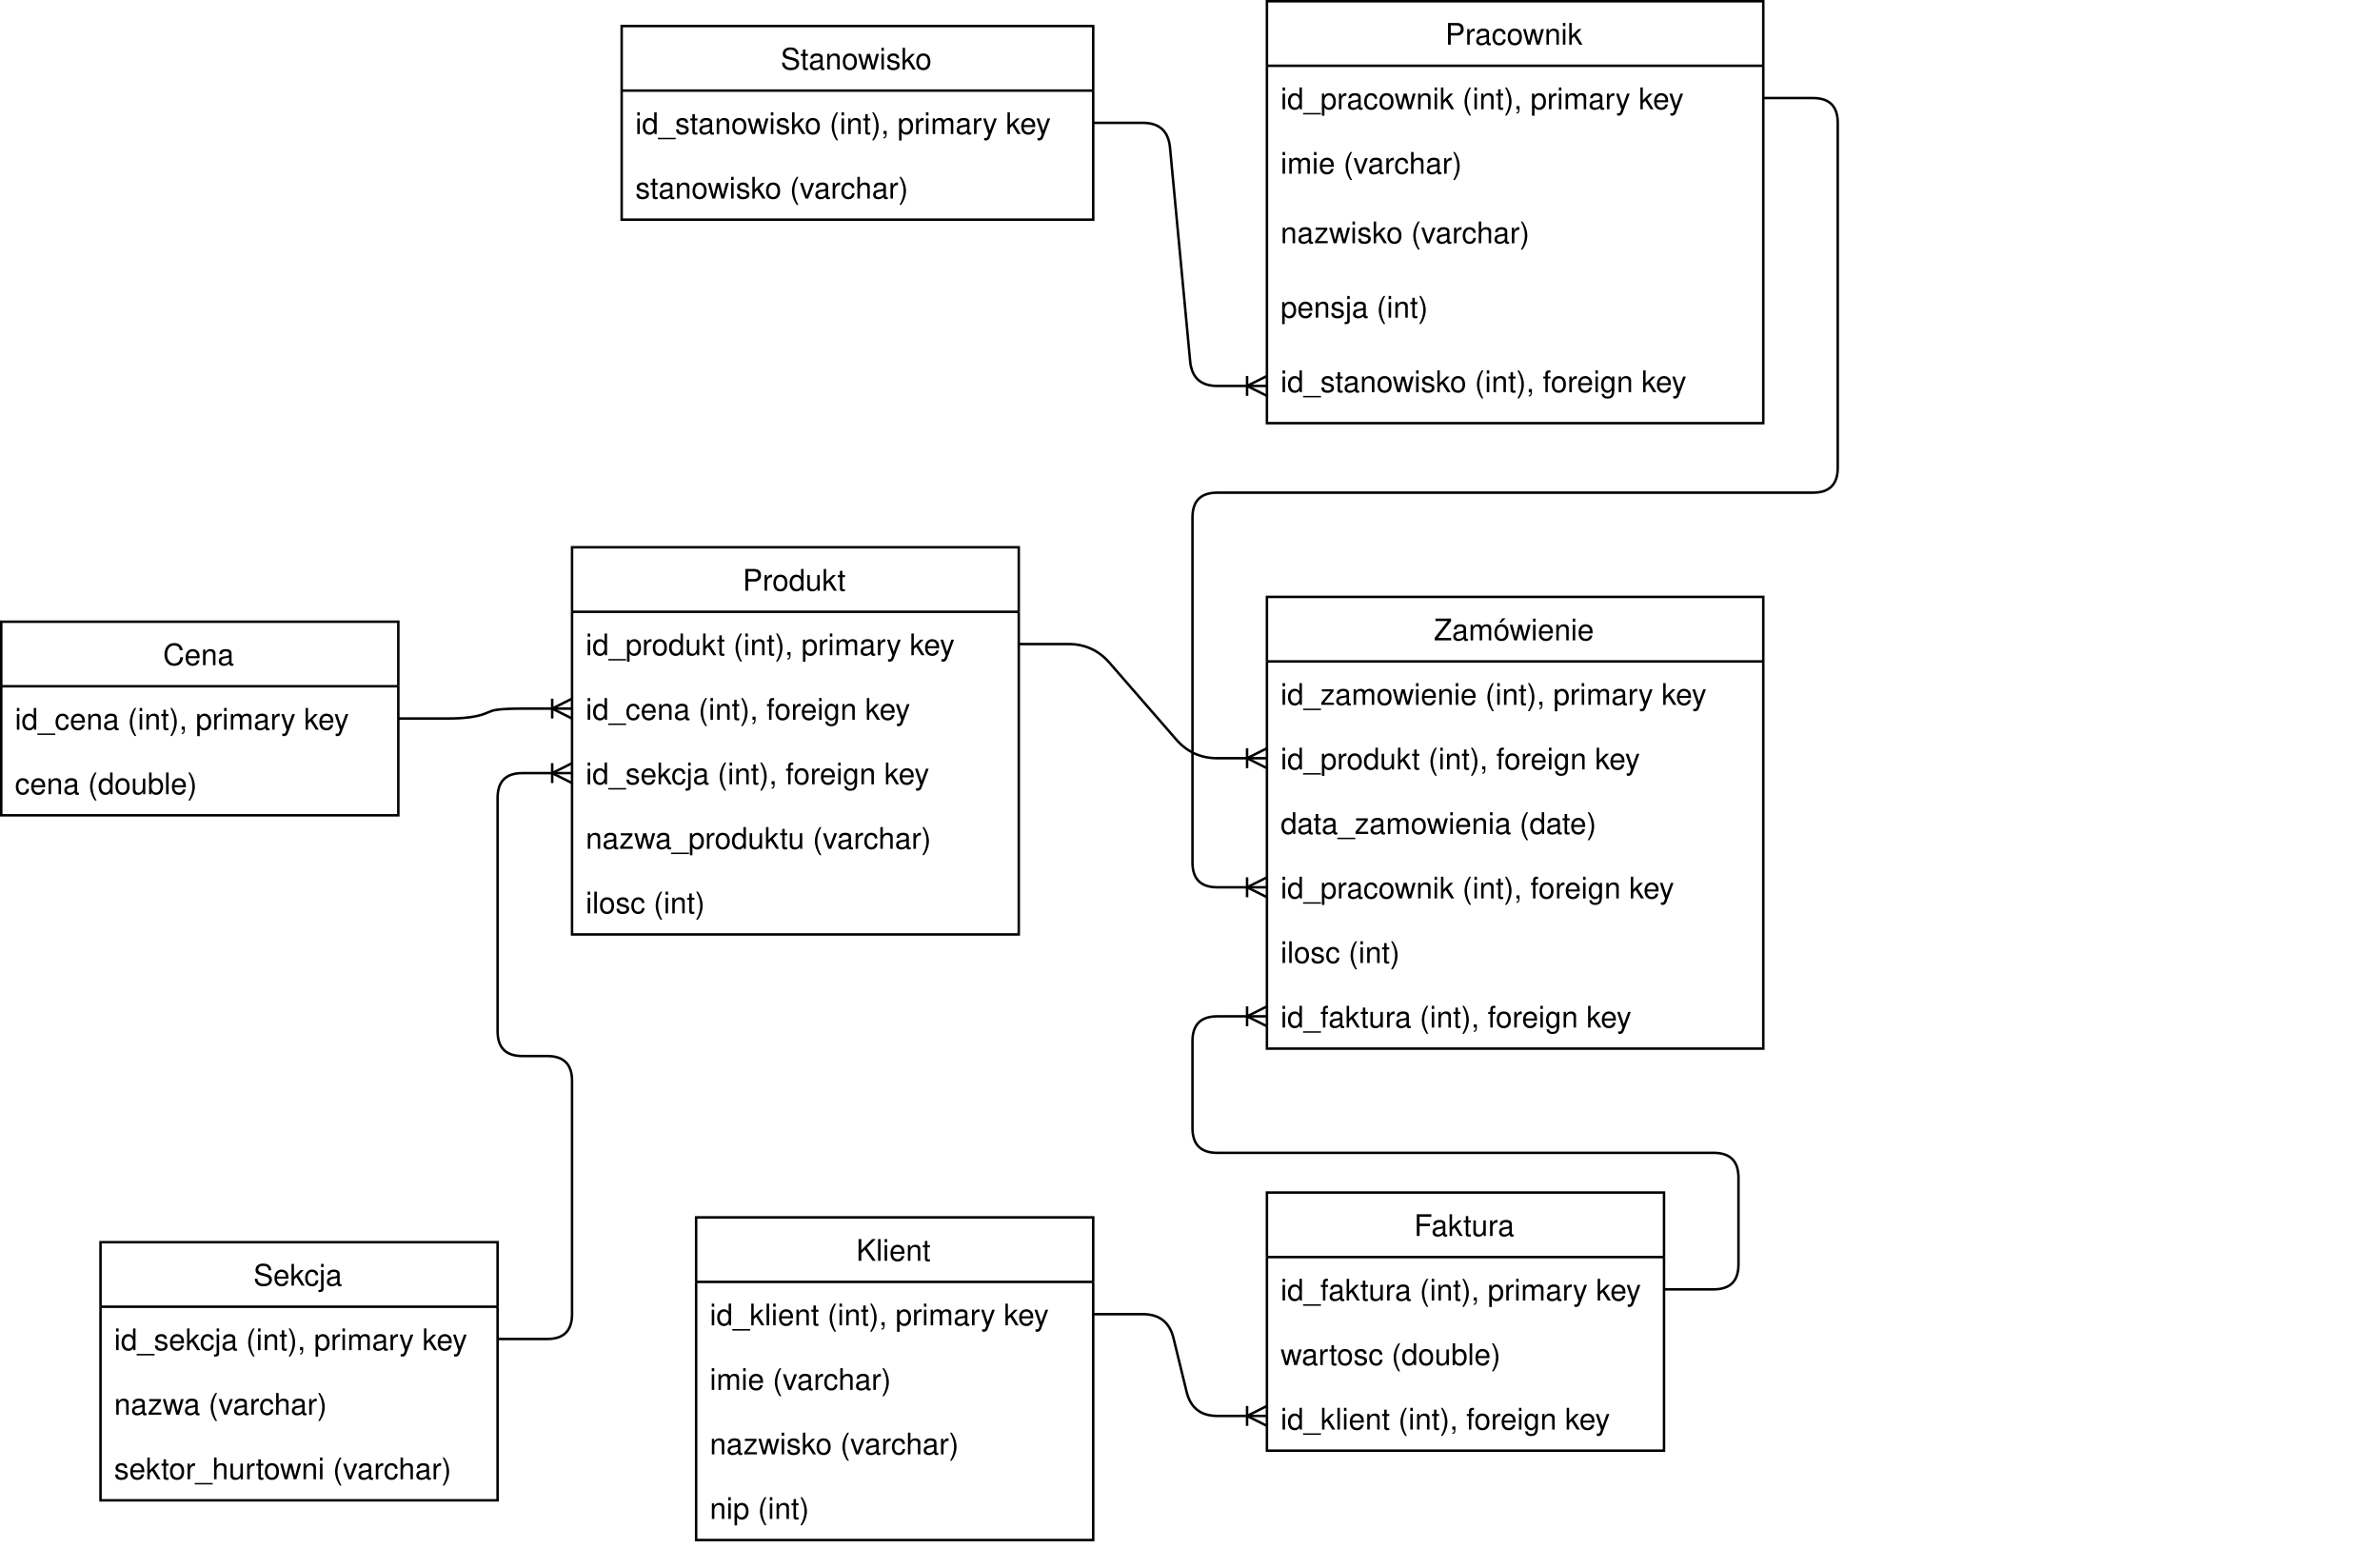
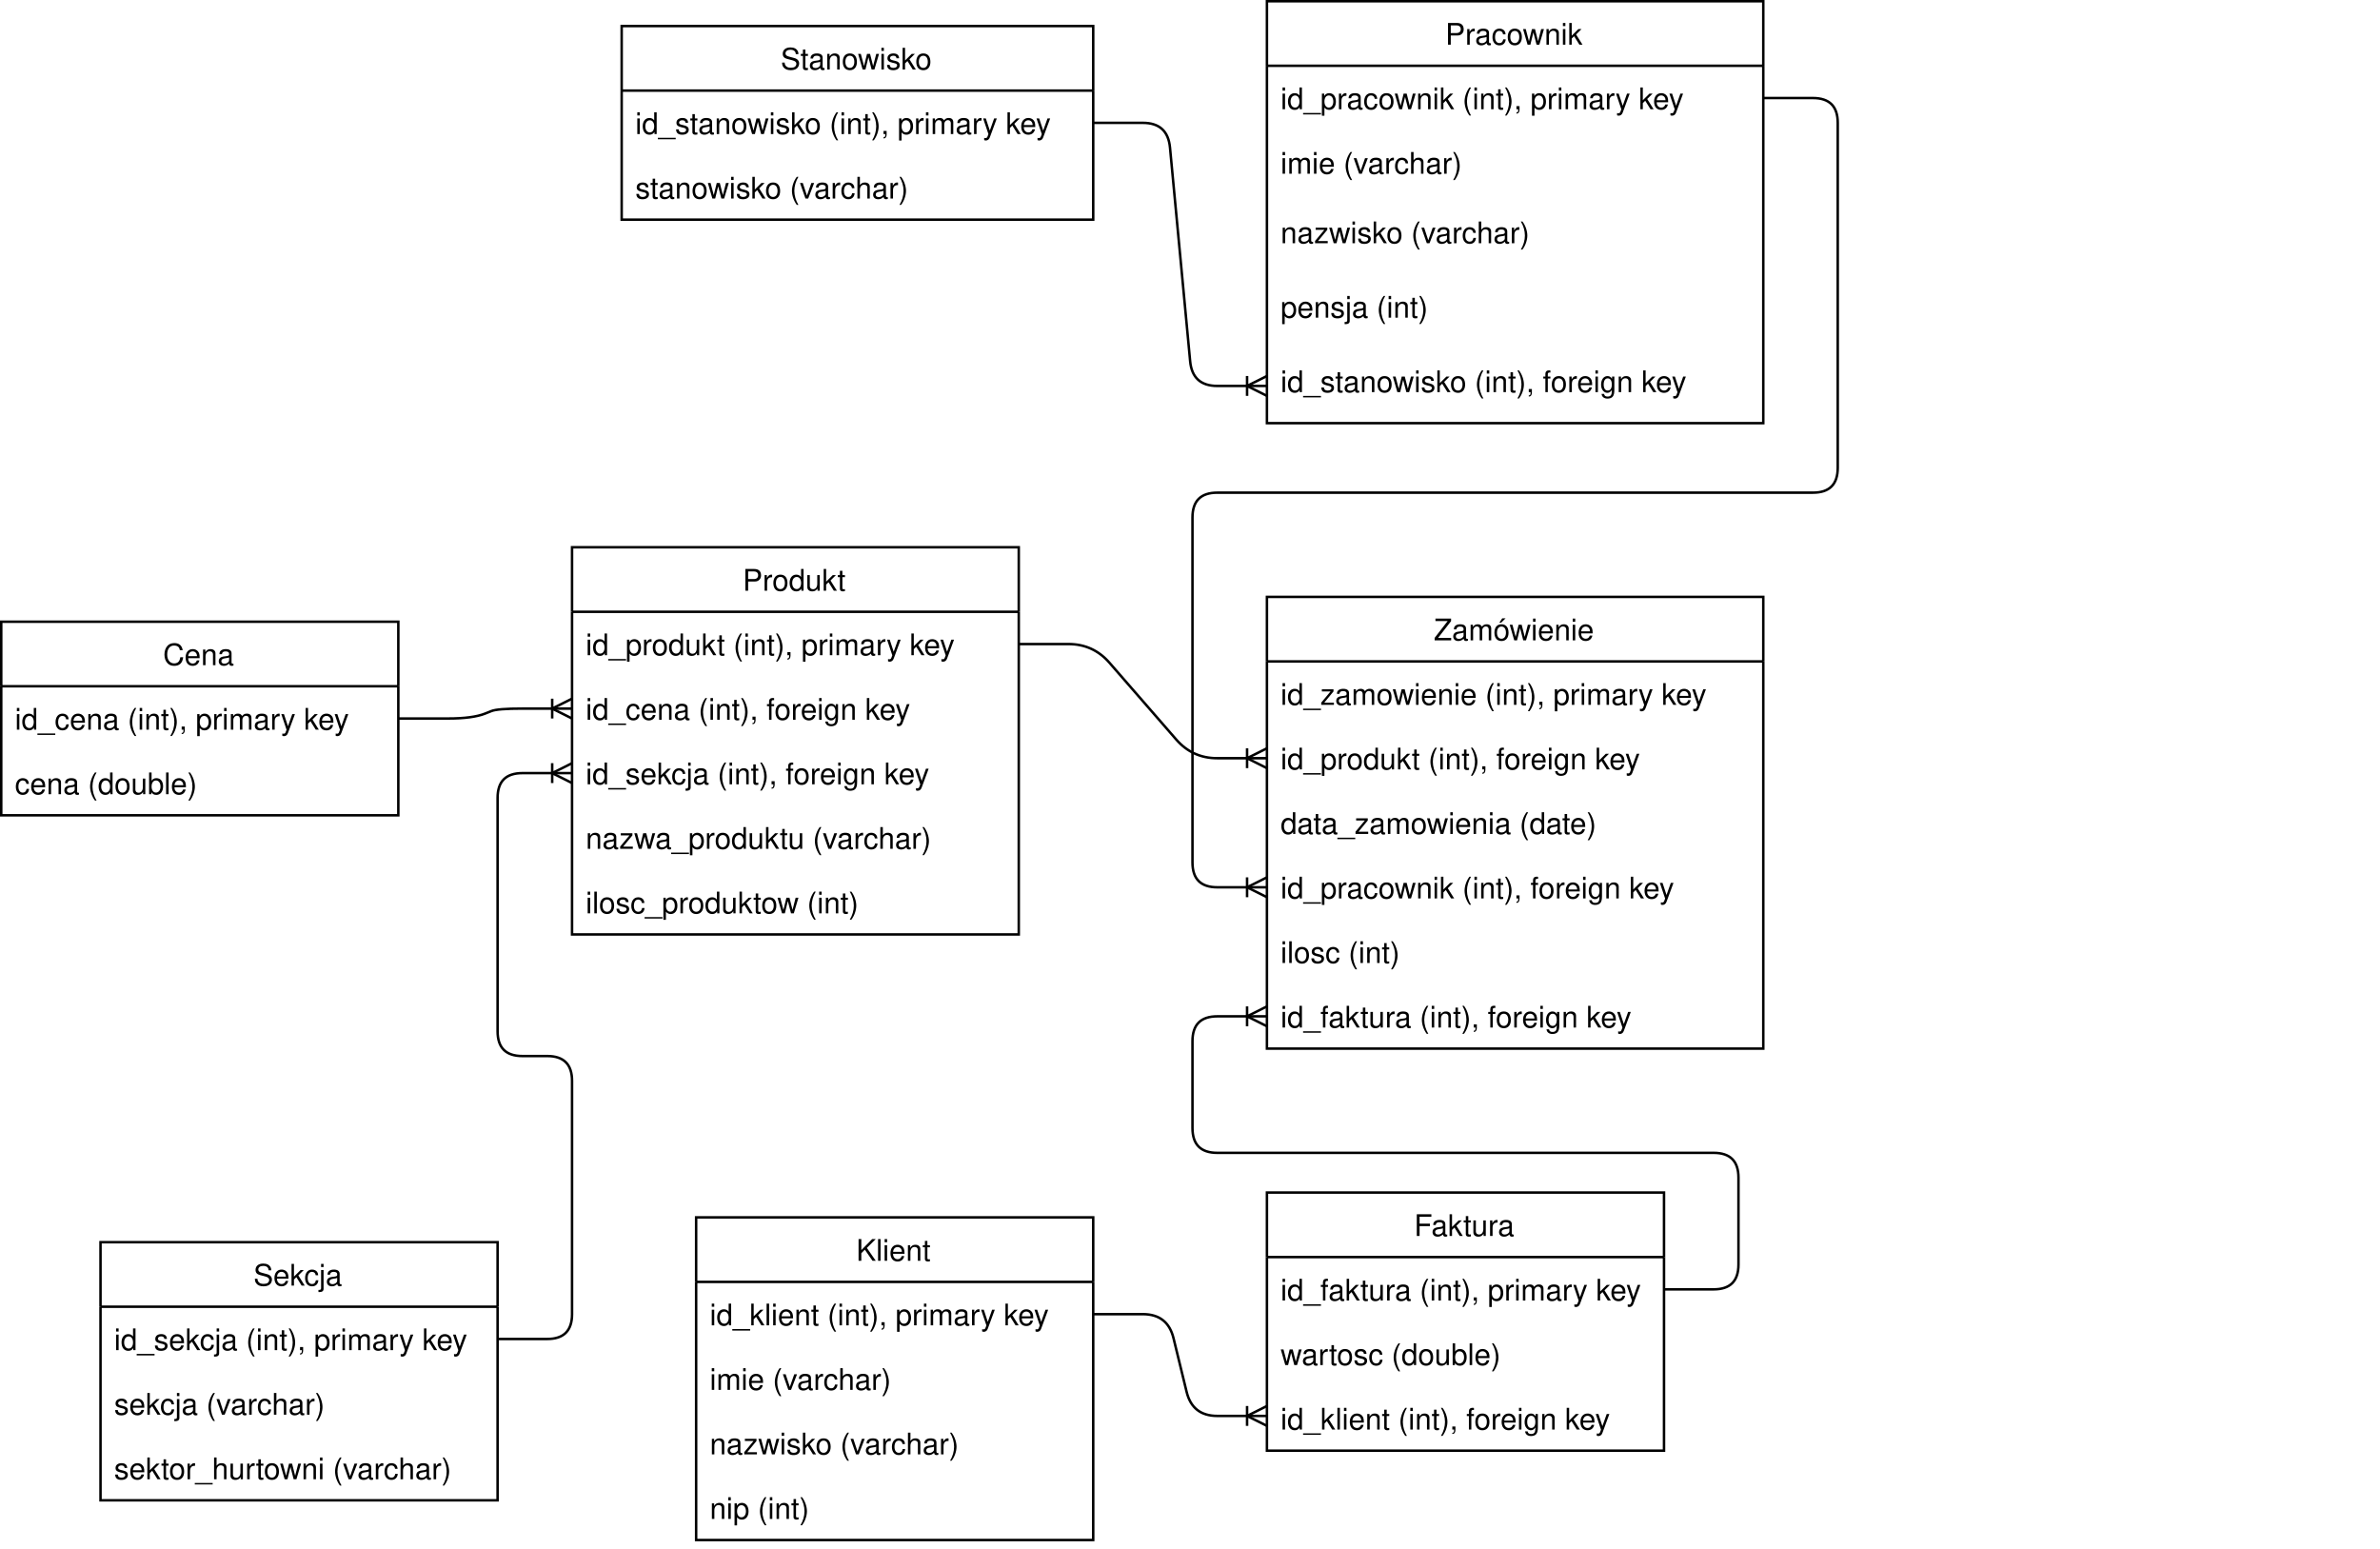
- <svg xmlns="http://www.w3.org/2000/svg" version="1.1" width="959px" height="624px" viewBox="-0.5 -0.5 959 624" content="&lt;mxfile host=&quot;app.diagrams.net&quot; modified=&quot;2020-05-09T08:14:34.202Z&quot; agent=&quot;5.0 (Windows NT 10.0; Win64; x64) AppleWebKit/537.36 (KHTML, like Gecko) Chrome/81.0.404.138 Safari/537.36&quot; etag=&quot;Zy5qJWqiZYvdroPzgPwD&quot; version=&quot;13.0.9&quot; type=&quot;device&quot;&gt;&lt;diagram id=&quot;gSoE0fEDLi4IyfuPD69D&quot; name=&quot;Page-1&quot;&gt;7V1db+I4FP01SDMPHZEvCI8DbWe105GqdrU7sy+VJ3HBJdisMaX0168d7ITEBpKWBEbjqlLxJXFin2P73OubtOONZi9fKJhPvpEYJh23G790vMuOy3/8Af8jLOuNpT/wN4YxRfHG5OSGe/QKpbErrUsUw0XhQEZIwtC8aIwIxjBiBRuglKyKhz2SpHjVORhDzXAfgUS3/oNiNtlYQ7ef2/+AaDxRV3Z6ssEzoA6WLVlMQExWWybvquONKCFs82n2MoKJ6DzVL5vzrnd8m90YhZhVOSH6+vTn8uly+V8YX98/DP6edXvxRSjv9hkkS9liebdsrboAxrxHZJFfC7H1HUwAQwRf5d8MHwlmEj6Ht204YbNEfOYfIY4/Cyh48eqOYPgX+QbwWnzxgth3dRD//IN/7n4KZOlSkKirCmtZ0Jste2JBljSCe9qqgBDt2TpT9tYXSGaQ0TU/YJUD7XTlSZNtkJWRpv3wXKQKkIwbZxVm17gliN+025WjwxvIeuTY8FVZVbFpkjxrG9pSRW6poqBcEQN0DJlWEf+w1fDclDKnBouc8KQswvzuvyuuiMIWj0QxJ1JaWm/Rqj32OWr2SqHYNyTPjKVut0iuXsj76Cg01WtqmKeuRtNbCiKywmiq8XWxQrME4IyU8htBgmiCkvgGrMlSdPWCgWiqSsMJoeiVHw8UbfnXVFHa7YnaUJKMSEIoN2CSXiA/6V5UJi9D4YKfdqu45pRM38BL4cAbsGDqBkmSgPkC/UxvWZw44x2L8JAwRmaHqPwMKYMve7m3A1A1w25R0zVSs989yMI7vpoDPOYtyOdLt3g5J9SvNzBcjnd74WogYZBiwOCQLHG8aIJpnsY0FD/Mc7J1P3CKf+y4IwEBRRwe0a1TuNZ4yKFgKY0omcISbwxUAgkaY15M4KM4TWCJuJr5LM2MzEVlcxAhPL5Jj7n0c8ud7DRhIvzcxySdbycojiEWTCMMMPAzGwlzMVLTXg2G/Jf3/UjMoMGlaFkwdPIy/xWHUzYimLcFoJR0kHN2BQVvDXTcO4QPc3RdBP8QJ8sk2aZkgR11qeDrVJghweoPz4BGE0A/WsyPjHngVsQ8bAjzQMMcg9cVWkyJxb1B3A3rgRF3b8/y8y7cdW9qDvHiCeQTvkX8qIg7zqkh110fvtJz0YdJNt7zpf6RUCigskt9I2TwT00Gz9HY8C+YdUZeZ+itEMRi3bd+xvv9jF5VRyN0m0Ja9yX5uH8FM6JwthL/jePeq86Pc9H43g5/j8TLKbNLQItUqCz9G6OC7u/FvBfzqSEVg9wErRo8Ovr98MToq4WpUuDHTgWNksHp+qdmgy4HUUIWkXUHG8Pcq6gMm8PcKAwfwZQtKbDjv00uBKeWha4uC2+VJrRuYG030Cl5gQZ3P9sSKniBQWMAG4L7O3S/dQHrhH68ytzY7QIaudDcWNdj/pwKEcR20m+TBwb/r2Ue9Ew8WMBp9GSZ0CYTDL5gu0wIdPUvdgGBWh+WHbsX2CD+JvevXQL0DXtD1v1rFHOD+9cu5qEeANJgPq+E2remT+4U9AdTIZVuP5gKqVA6m1zILL6nMnbVHFM7FbJYj1fekWw4EdLTExXupUKxfmltv/Qim2IyEWqYhnpGXvq7Kfi+rDNjINokQ61jWicKNahMjj2OqYkKzeUf7pChVn02CbvJD20Xdj0OzUc/I/RhsqRM7EZZAjRJAJP72SoBHH0FuN9KS7PrfO113iuJNsMib3r8oN9UlrGjz+x7cg/tOl9jvGeD513rfJWHUY7HBsOEX6CCneubwt602LeKfahjr6H8u0cd1MMeh6MOcifnbKIOblByL8O3PoBZDjs47YYd1FPzWzQdpRtkVozUDzqUwXT7FYMOjekR1/gshL4FapVInSB4vzIzziXi4OrRRUWCmCx5Z1oJcnTQTx5vCPVUmDYlyC/xDgiVLnRQgqjnCc5Gglz4pbdAeG99V8mFV6rJbfllJaGeqGOJWg4eViWqynY9G6JqWzG9N/LUL0V7gpa1sq/njl6rJGIrl9/9CGHQraiWG9yiMyaPGjPFrWKuIZ78oySPtrtZo69JKz4WZa6QFc0N4X5y0ewbk0WnCYLYPjbaJhNOvlsX6qGxFlUpFS/CgnGmAww02rkGn430C8r7c2XFVlX69UsVaa8ra1j6KamyA3oJSBEzPmgmZEwwSG6IGL6p8QkytpZcAEtGSmyQLkX3U1/5ET+23YhjvwBRRoUO+hTqwIPEqsyX9+2r6dGsr3KCtjq8tg7v7fCqDsrwxt7ZosLoh9dgq8Lr7KL+eplyGZvtq/raQ/3kGlwJLfuyvpaRP7nm7ukhNozmHft0TkOAG5/IahXxgT7D75Xav2OejFdRpivgzsb/65W0pbaxVNn/K1XkHG2Hihfzf/iwOTz/txne1f8=&lt;/diagram&gt;&lt;/mxfile&gt;">
+ <svg xmlns="http://www.w3.org/2000/svg" version="1.1" width="959px" height="624px" viewBox="-0.5 -0.5 959 624" content="&lt;mxfile host=&quot;app.diagrams.net&quot; modified=&quot;2020-05-10T11:50:05.341Z&quot; agent=&quot;5.0 (Windows NT 10.0; Win64; x64) AppleWebKit/537.36 (KHTML, like Gecko) Chrome/81.0.404.138 Safari/537.36&quot; etag=&quot;C16n_jRDWZ-vDB2ZJZd6&quot; version=&quot;13.0.9&quot; type=&quot;device&quot;&gt;&lt;diagram id=&quot;gSoE0fEDLi4IyfuPD69D&quot; name=&quot;Page-1&quot;&gt;7V1db+MoFP01kWYeOoq/Eudxkraz2ulIVbvandmXirFpQuNAlpCm6a9fcMCODUnsNnYyGqpKNdjGhnOAcy8Xt+ONZi9fKJhPvpEYJh23G790vMuOy3/8Af8jctabnP7A32SMKYo3WU6ecY9eoczsytwliuGicCEjJGFoXsyMCMYwYoU8QClZFS97JEnxqXMwhlrGfQQSPfcfFLPJJjd0+3n+HxCNJ+rJTk9WeAbUxbImiwmIyWory7vqeCNKCNsczV5GMBGNp9plc9/1jrPZi1GIWZUboq9Pfy6fLpf/hfH1/cPg71m3F1+E8m2fQbKUNZZvy9aqCWDMW0Qm+bMQW9/BBDBE8FV+ZvhIMJPwObxuwwmbJeKYH0IcfxZQ8OTVHcHwL/IN4LU48YLYd3URP/7Bj7ufApm6FCTqqsRaJvRqy5ZYkCWN4J66KiBEfbbulK31BZIZZHTNL1jlQDtdedNkG2SVSdN2eC5SBUjGjbMCs2fcEsRf2u3K3uENZDmyb/gqrYrYVEnetQ1tqSC3VFBQLogBOoZMK4gfbFU8z0qZU4NFTnhSFmH+9t8VV0Rii0cimRMpTa23aNUe+xw1eqVQ7OuSZ8ZSt1skVy/kbXQUmuolNcxTV6PpLQURWWE01fi6WKFZAnBGSnlGkCCaoCS+AWuyFE29YCCaqtRwQih65dcDRVt+mipKuz1RGkqSEUkI5RmYpA/Ib7oXhcnHULjgt90qrjmlrG/gpXDhDVgw9YIkScB8gX6mryxunPGGRXhIGCOzQ1R+hpTBl73c2wGoGmG3qOkaqdnvHmThHZ/NAR7zGuTjpVt8nBPqzxsYHsebvfA0kDBIMWBwSJY4XjTBNE9jGoof5jnZuh84xT923JGAgCIOj2jWKVxrPORQsJRGlExhiTcGKoEEjTFPJvBR3CawRFzNfJbZjMxFYXMQITy+Sa+59POcO9loIovwex+TdLydoDiGWDCNMMDAz6wnzEVPTVs1GPJf3vYjMYIGl6JmwdDJ0/xXXE7ZiGBeF4BS0kHO2RUUvDXQcW8XPszRdRH8Q5wsk2SbkgV21KWCr1NhhgSrPzwDGk0A/WgxPzLmgVsR87AhzAMNcwxeV2gxJRb3BnE3zAdG3L0908+7cNetqTnEiyeQD/gW8aMi7jinhlw3ffhMz0UfJll/z6f6R0KhgMpO9Y2QwT81GTxHY8O/YNYZeZ2ht0IQi3nf2hnvtzN6VQ2N0G0Kad2W5P3+FcyIwtlK/Df2e686P85F43s77D0SL6fMTgEtUqGy9G+MCrq9F/NWzIeGVAzyLGjV4NHR74cnRl9NTJUcP3YoaJQMTtc/NRt0OYgSsoisOdgY5l5FZdgc5kZh+AimbEmB7f9tciE4tSx0dVl4qzShNQNrm4FOyQo0mPvZklDBCgwaA9jg3N+h+60JWMf141Xmxm4T0MiF5vq67vPnVIggtoN+mzww2H8t86Bn4sECTqMny4Q2mWCwBdtlQqCrf7EKCNT8sOzYtcAG8TeZf+0SoG9YGxLmnyIAb2NrCDaFvsEQbBf9UHcFaTCfV2jtWwMpd0r7g0GRSsEfDIpUKJ1NVGTm6VOxu2q0qR0UWSzHK69NNhwS6ekhC/dSq1gLtbaFepENMZkcNQxDPSMv/d0UfF/8mdElbRKk1kSt448aVCbHHhPVRIXmIhF1QZrTwArRpnA3maTt4q67pDnujNCHyZIysTBlCdAkAUyWaKsEcPQp4H4rQs1O9LUneq+k2gyzvGknQr+pgGNHH9r3hCHaib5Gf886z7sm+ir7Uo7HBsOAX6CCHeubwt402beKfahjr6H8u7sd1L6Pw24HuahzNm4HNyjZl+Fb92KW/Q5Ou34HtYF+i6ajdK3MipH6XocymG6/otehMT3iGrdF6KuhVonU8YL3KzPjXFwOru5eVCSIyZI3ppUgRwf95P6GUI+KaVOC/BKfg1CRQwcliNpacDYS5MIvfRDCe+tnSy68Ukluy98tCfWYHUvUsvOwKlFV4OvZEFVbi+m9kad+ydsTtKyVfT2M9FrFE1u5/O7dhEG3olpucI3OGEdqDBq3irmGePKPEkfa7mKNPieteF+Uu0asaG4I95OLZt8YNzpNEMR2B2mbTDj5al2ou8ZaVKVUfBMLxpkOMNBo5xx8NtIvKK/PlRVbVenXLxWkfbmsYemnpMoO6CUgRcx4p5mQMcEguSGi+6aZT5CxteQCWDJSYoM0Kbqf+sqO+LFtRhz7W4jSK3TQplAXHiRWZb68b11N92Z9lQO01eG1dXhvh1V1UIY39vkW5UY/PAdbFV5nFfXXC5XL2Gy/2tce6ifX4Epo2e/2tYz8yTV3T3exYTTv2O05DQFu3JzVKuIDfYTfK7V/xzgZr6JMV8Cdjf3XK2lLbWGpsv1XKsg52goVT+b/+2Fzef4fNLyr/wE=&lt;/diagram&gt;&lt;/mxfile&gt;">
  <defs>
    <clipPath id="mx-clip-514-31-192-26-0">
      <rect x="514" y="31" width="192" height="26" />
    </clipPath>
    <clipPath id="mx-clip-514-57-192-28-0">
      <rect x="514" y="57" width="192" height="28" />
    </clipPath>
    <clipPath id="mx-clip-514-85-192-30-0">
      <rect x="514" y="85" width="192" height="30" />
    </clipPath>
    <clipPath id="mx-clip-514-115-192-30-0">
      <rect x="514" y="115" width="192" height="30" />
    </clipPath>
    <clipPath id="mx-clip-514-145-192-30-0">
      <rect x="514" y="145" width="192" height="30" />
    </clipPath>
    <clipPath id="mx-clip-514-271-192-26-0">
      <rect x="514" y="271" width="192" height="26" />
    </clipPath>
    <clipPath id="mx-clip-514-297-192-26-0">
      <rect x="514" y="297" width="192" height="26" />
    </clipPath>
    <clipPath id="mx-clip-514-323-192-26-0">
      <rect x="514" y="323" width="192" height="26" />
    </clipPath>
    <clipPath id="mx-clip-514-349-192-26-0">
      <rect x="514" y="349" width="192" height="26" />
    </clipPath>
    <clipPath id="mx-clip-514-375-192-26-0">
      <rect x="514" y="375" width="192" height="26" />
    </clipPath>
    <clipPath id="mx-clip-514-401-192-26-0">
      <rect x="514" y="401" width="192" height="26" />
    </clipPath>
    <clipPath id="mx-clip-234-251-172-26-0">
      <rect x="234" y="251" width="172" height="26" />
    </clipPath>
    <clipPath id="mx-clip-234-277-172-26-0">
      <rect x="234" y="277" width="172" height="26" />
    </clipPath>
    <clipPath id="mx-clip-234-303-172-26-0">
      <rect x="234" y="303" width="172" height="26" />
    </clipPath>
    <clipPath id="mx-clip-234-329-172-26-0">
      <rect x="234" y="329" width="172" height="26" />
    </clipPath>
    <clipPath id="mx-clip-234-355-172-26-0">
      <rect x="234" y="355" width="172" height="26" />
    </clipPath>
    <clipPath id="mx-clip-44-531-152-26-0">
      <rect x="44" y="531" width="152" height="26" />
    </clipPath>
    <clipPath id="mx-clip-44-557-152-26-0">
      <rect x="44" y="557" width="152" height="26" />
    </clipPath>
    <clipPath id="mx-clip-44-583-152-26-0">
      <rect x="44" y="583" width="152" height="26" />
    </clipPath>
    <clipPath id="mx-clip-254-41-182-26-0">
      <rect x="254" y="41" width="182" height="26" />
    </clipPath>
    <clipPath id="mx-clip-254-67-182-26-0">
      <rect x="254" y="67" width="182" height="26" />
    </clipPath>
    <clipPath id="mx-clip-4-281-152-26-0">
      <rect x="4" y="281" width="152" height="26" />
    </clipPath>
    <clipPath id="mx-clip-4-307-152-26-0">
      <rect x="4" y="307" width="152" height="26" />
    </clipPath>
    <clipPath id="mx-clip-514-511-152-26-0">
      <rect x="514" y="511" width="152" height="26" />
    </clipPath>
    <clipPath id="mx-clip-514-537-152-26-0">
      <rect x="514" y="537" width="152" height="26" />
    </clipPath>
    <clipPath id="mx-clip-514-563-152-26-0">
      <rect x="514" y="563" width="152" height="26" />
    </clipPath>
    <clipPath id="mx-clip-284-521-152-26-0">
      <rect x="284" y="521" width="152" height="26" />
    </clipPath>
    <clipPath id="mx-clip-284-547-152-26-0">
      <rect x="284" y="547" width="152" height="26" />
    </clipPath>
    <clipPath id="mx-clip-284-573-152-26-0">
      <rect x="284" y="573" width="152" height="26" />
    </clipPath>
    <clipPath id="mx-clip-284-599-152-26-0">
      <rect x="284" y="599" width="152" height="26" />
    </clipPath>
  </defs>
  <g>
    <path d="M 440 529 L 460 529 Q 470 529 472.37 538.72 L 477.63 560.28 Q 480 570 490 570 L 510 570" fill="none" stroke="#000000" stroke-miterlimit="10" pointer-events="stroke" />
    <path d="M 502 574 L 502 566 M 510 566 L 502 570 L 510 574" fill="none" stroke="#000000" stroke-miterlimit="10" pointer-events="all" />
    <path d="M 440 49 L 460 49 Q 470 49 470.94 58.96 L 479.06 145.04 Q 480 155 490 155 L 510 155" fill="none" stroke="#000000" stroke-miterlimit="10" pointer-events="stroke" />
    <path d="M 502 159 L 502 151 M 510 151 L 502 155 L 510 159" fill="none" stroke="#000000" stroke-miterlimit="10" pointer-events="all" />
    <path d="M 510 26 L 510 0 L 710 0 L 710 26" fill="none" stroke="#000000" stroke-miterlimit="10" pointer-events="all" />
    <path d="M 510 26 L 510 170 L 710 170 L 710 26" fill="none" stroke="#000000" stroke-miterlimit="10" pointer-events="none" />
    <path d="M 510 26 L 710 26" fill="none" stroke="#000000" stroke-miterlimit="10" pointer-events="none" />
    <g fill="#000000" font-family="Helvetica" text-anchor="middle" font-size="12px">
      <text x="609.5" y="17.5">Pracownik</text>
    </g>
    <g fill="#000000" font-family="Helvetica" clip-path="url(#mx-clip-514-31-192-26-0)" font-size="12px">
      <text x="515.5" y="43.5">id_pracownik (int), primary key</text>
    </g>
    <g fill="#000000" font-family="Helvetica" clip-path="url(#mx-clip-514-57-192-28-0)" font-size="12px">
      <text x="515.5" y="69.5">imie (varchar)</text>
    </g>
    <g fill="#000000" font-family="Helvetica" clip-path="url(#mx-clip-514-85-192-30-0)" font-size="12px">
      <text x="515.5" y="97.5">nazwisko (varchar)</text>
    </g>
    <g fill="#000000" font-family="Helvetica" clip-path="url(#mx-clip-514-115-192-30-0)" font-size="12px">
      <text x="515.5" y="127.5">pensja (int)</text>
    </g>
    <g fill="#000000" font-family="Helvetica" clip-path="url(#mx-clip-514-145-192-30-0)" font-size="12px">
      <text x="515.5" y="157.5">id_stanowisko (int), foreign key</text>
    </g>
    <path d="M 510 266 L 510 240 L 710 240 L 710 266" fill="none" stroke="#000000" stroke-miterlimit="10" pointer-events="none" />
    <path d="M 510 266 L 510 422 L 710 422 L 710 266" fill="none" stroke="#000000" stroke-miterlimit="10" pointer-events="none" />
    <path d="M 510 266 L 710 266" fill="none" stroke="#000000" stroke-miterlimit="10" pointer-events="none" />
    <g fill="#000000" font-family="Helvetica" text-anchor="middle" font-size="12px">
      <text x="609.5" y="257.5">Zamówienie</text>
    </g>
    <g fill="#000000" font-family="Helvetica" clip-path="url(#mx-clip-514-271-192-26-0)" font-size="12px">
      <text x="515.5" y="283.5">id_zamowienie (int), primary key</text>
    </g>
    <g fill="#000000" font-family="Helvetica" clip-path="url(#mx-clip-514-297-192-26-0)" font-size="12px">
      <text x="515.5" y="309.5">id_produkt (int), foreign key</text>
    </g>
    <g fill="#000000" font-family="Helvetica" clip-path="url(#mx-clip-514-323-192-26-0)" font-size="12px">
      <text x="515.5" y="335.5">data_zamowienia (date)</text>
    </g>
    <g fill="#000000" font-family="Helvetica" clip-path="url(#mx-clip-514-349-192-26-0)" font-size="12px">
      <text x="515.5" y="361.5">id_pracownik (int), foreign key</text>
    </g>
    <g fill="#000000" font-family="Helvetica" clip-path="url(#mx-clip-514-375-192-26-0)" font-size="12px">
      <text x="515.5" y="387.5">ilosc (int)</text>
    </g>
    <g fill="#000000" font-family="Helvetica" clip-path="url(#mx-clip-514-401-192-26-0)" font-size="12px">
      <text x="515.5" y="413.5">id_faktura (int), foreign key</text>
    </g>
    <path d="M 230 246 L 230 220 L 410 220 L 410 246" fill="none" stroke="#000000" stroke-miterlimit="10" pointer-events="none" />
    <path d="M 230 246 L 230 376 L 410 376 L 410 246" fill="none" stroke="#000000" stroke-miterlimit="10" pointer-events="none" />
    <path d="M 230 246 L 410 246" fill="none" stroke="#000000" stroke-miterlimit="10" pointer-events="none" />
    <g fill="#000000" font-family="Helvetica" text-anchor="middle" font-size="12px">
      <text x="319.5" y="237.5">Produkt</text>
    </g>
    <g fill="#000000" font-family="Helvetica" clip-path="url(#mx-clip-234-251-172-26-0)" font-size="12px">
      <text x="235.5" y="263.5">id_produkt (int), primary key</text>
    </g>
    <g fill="#000000" font-family="Helvetica" clip-path="url(#mx-clip-234-277-172-26-0)" font-size="12px">
      <text x="235.5" y="289.5">id_cena (int), foreign key</text>
    </g>
    <g fill="#000000" font-family="Helvetica" clip-path="url(#mx-clip-234-303-172-26-0)" font-size="12px">
      <text x="235.5" y="315.5">id_sekcja (int), foreign key</text>
    </g>
    <g fill="#000000" font-family="Helvetica" clip-path="url(#mx-clip-234-329-172-26-0)" font-size="12px">
      <text x="235.5" y="341.5">nazwa_produktu (varchar)</text>
    </g>
    <g fill="#000000" font-family="Helvetica" clip-path="url(#mx-clip-234-355-172-26-0)" font-size="12px">
-       <text x="235.5" y="367.5">ilosc (int)</text>
+       <text x="235.5" y="367.5">ilosc_produktow (int)</text>
    </g>
    <path d="M 200 539 L 220 539 Q 230 539 230 529 L 230 435 Q 230 425 220 425 L 210 425 Q 200 425 200 415 L 200 321 Q 200 311 210 311 L 230 311" fill="none" stroke="#000000" stroke-miterlimit="10" pointer-events="none" />
    <path d="M 222 315 L 222 307 M 230 307 L 222 311 L 230 315" fill="none" stroke="#000000" stroke-miterlimit="10" pointer-events="none" />
    <path d="M 40 526 L 40 500 L 200 500 L 200 526" fill="none" stroke="#000000" stroke-miterlimit="10" pointer-events="none" />
    <path d="M 40 526 L 40 604 L 200 604 L 200 526" fill="none" stroke="#000000" stroke-miterlimit="10" pointer-events="none" />
    <path d="M 40 526 L 200 526" fill="none" stroke="#000000" stroke-miterlimit="10" pointer-events="none" />
    <g fill="#000000" font-family="Helvetica" text-anchor="middle" font-size="12px">
      <text x="119.5" y="517.5">Sekcja</text>
    </g>
    <g fill="#000000" font-family="Helvetica" clip-path="url(#mx-clip-44-531-152-26-0)" font-size="12px">
      <text x="45.5" y="543.5">id_sekcja (int), primary key</text>
    </g>
    <g fill="#000000" font-family="Helvetica" clip-path="url(#mx-clip-44-557-152-26-0)" font-size="12px">
-       <text x="45.5" y="569.5">nazwa (varchar)</text>
+       <text x="45.5" y="569.5">sekcja (varchar)</text>
    </g>
    <g fill="#000000" font-family="Helvetica" clip-path="url(#mx-clip-44-583-152-26-0)" font-size="12px">
      <text x="45.5" y="595.5">sektor_hurtowni (varchar)</text>
    </g>
    <path d="M 250 36 L 250 10 L 440 10 L 440 36" fill="none" stroke="#000000" stroke-miterlimit="10" pointer-events="none" />
    <path d="M 250 36 L 250 88 L 440 88 L 440 36" fill="none" stroke="#000000" stroke-miterlimit="10" pointer-events="none" />
    <path d="M 250 36 L 440 36" fill="none" stroke="#000000" stroke-miterlimit="10" pointer-events="none" />
    <g fill="#000000" font-family="Helvetica" text-anchor="middle" font-size="12px">
      <text x="344.5" y="27.5">Stanowisko</text>
    </g>
    <g fill="#000000" font-family="Helvetica" clip-path="url(#mx-clip-254-41-182-26-0)" font-size="12px">
      <text x="255.5" y="53.5">id_stanowisko (int), primary key</text>
    </g>
    <g fill="#000000" font-family="Helvetica" clip-path="url(#mx-clip-254-67-182-26-0)" font-size="12px">
      <text x="255.5" y="79.5">stanowisko (varchar)</text>
    </g>
    <path d="M 160 289 L 180 289 Q 190 289 195 287 L 197.5 286 Q 200 285 210 285 L 230 285" fill="none" stroke="#000000" stroke-miterlimit="10" pointer-events="none" />
    <path d="M 222 289 L 222 281 M 230 281 L 222 285 L 230 289" fill="none" stroke="#000000" stroke-miterlimit="10" pointer-events="none" />
    <path d="M 0 276 L 0 250 L 160 250 L 160 276" fill="none" stroke="#000000" stroke-miterlimit="10" pointer-events="none" />
    <path d="M 0 276 L 0 328 L 160 328 L 160 276" fill="none" stroke="#000000" stroke-miterlimit="10" pointer-events="none" />
    <path d="M 0 276 L 160 276" fill="none" stroke="#000000" stroke-miterlimit="10" pointer-events="none" />
    <g fill="#000000" font-family="Helvetica" text-anchor="middle" font-size="12px">
      <text x="79.5" y="267.5">Cena</text>
    </g>
    <g fill="#000000" font-family="Helvetica" clip-path="url(#mx-clip-4-281-152-26-0)" font-size="12px">
      <text x="5.5" y="293.5">id_cena (int), primary key</text>
    </g>
    <g fill="#000000" font-family="Helvetica" clip-path="url(#mx-clip-4-307-152-26-0)" font-size="12px">
      <text x="5.5" y="319.5">cena (double)</text>
    </g>
    <path d="M 410 259 L 430 259 Q 440 259 446.56 266.55 L 473.44 297.45 Q 480 305 490 305 L 510 305" fill="none" stroke="#000000" stroke-miterlimit="10" pointer-events="none" />
    <path d="M 502 309 L 502 301 M 510 301 L 502 305 L 510 309" fill="none" stroke="#000000" stroke-miterlimit="10" pointer-events="none" />
    <path d="M 670 519 L 690 519 Q 700 519 700 509 L 700 474 Q 700 464 690 464 L 490 464 Q 480 464 480 454 L 480 419 Q 480 409 490 409 L 510 409" fill="none" stroke="#000000" stroke-miterlimit="10" pointer-events="none" />
    <path d="M 502 413 L 502 405 M 510 405 L 502 409 L 510 413" fill="none" stroke="#000000" stroke-miterlimit="10" pointer-events="none" />
    <path d="M 510 506 L 510 480 L 670 480 L 670 506" fill="none" stroke="#000000" stroke-miterlimit="10" pointer-events="none" />
    <path d="M 510 506 L 510 584 L 670 584 L 670 506" fill="none" stroke="#000000" stroke-miterlimit="10" pointer-events="none" />
    <path d="M 510 506 L 670 506" fill="none" stroke="#000000" stroke-miterlimit="10" pointer-events="none" />
    <g fill="#000000" font-family="Helvetica" text-anchor="middle" font-size="12px">
      <text x="589.5" y="497.5">Faktura</text>
    </g>
    <g fill="#000000" font-family="Helvetica" clip-path="url(#mx-clip-514-511-152-26-0)" font-size="12px">
      <text x="515.5" y="523.5">id_faktura (int), primary key</text>
    </g>
    <g fill="#000000" font-family="Helvetica" clip-path="url(#mx-clip-514-537-152-26-0)" font-size="12px">
      <text x="515.5" y="549.5">wartosc (double)</text>
    </g>
    <g fill="#000000" font-family="Helvetica" clip-path="url(#mx-clip-514-563-152-26-0)" font-size="12px">
      <text x="515.5" y="575.5">id_klient (int), foreign key</text>
    </g>
    <path d="M 400 490 L 400 490" fill="none" stroke="#000000" stroke-miterlimit="10" pointer-events="none" />
    <path d="M 400 490 L 400 490 L 400 490 L 400 490 Z" fill="#000000" stroke="#000000" stroke-miterlimit="10" pointer-events="none" />
    <path d="M 280 516 L 280 490 L 440 490 L 440 516" fill="none" stroke="#000000" stroke-miterlimit="10" pointer-events="none" />
    <path d="M 280 516 L 280 620 L 440 620 L 440 516" fill="none" stroke="#000000" stroke-miterlimit="10" pointer-events="none" />
    <path d="M 280 516 L 440 516" fill="none" stroke="#000000" stroke-miterlimit="10" pointer-events="none" />
    <g fill="#000000" font-family="Helvetica" text-anchor="middle" font-size="12px">
      <text x="359.5" y="507.5">Klient</text>
    </g>
    <g fill="#000000" font-family="Helvetica" clip-path="url(#mx-clip-284-521-152-26-0)" font-size="12px">
      <text x="285.5" y="533.5">id_klient (int), primary key</text>
    </g>
    <g fill="#000000" font-family="Helvetica" clip-path="url(#mx-clip-284-547-152-26-0)" font-size="12px">
      <text x="285.5" y="559.5">imie (varchar)</text>
    </g>
    <g fill="#000000" font-family="Helvetica" clip-path="url(#mx-clip-284-573-152-26-0)" font-size="12px">
      <text x="285.5" y="585.5">nazwisko (varchar)</text>
    </g>
    <g fill="#000000" font-family="Helvetica" clip-path="url(#mx-clip-284-599-152-26-0)" font-size="12px">
      <text x="285.5" y="611.5">nip (int)</text>
    </g>
    <path d="M 710 39 L 730 39 Q 740 39 740 49 L 740 188 Q 740 198 730 198 L 490 198 Q 480 198 480 208 L 480 347 Q 480 357 490 357 L 510 357" fill="none" stroke="#000000" stroke-miterlimit="10" pointer-events="none" />
    <path d="M 502 361 L 502 353 M 510 353 L 502 357 L 510 361" fill="none" stroke="#000000" stroke-miterlimit="10" pointer-events="none" />
  </g>
</svg>
